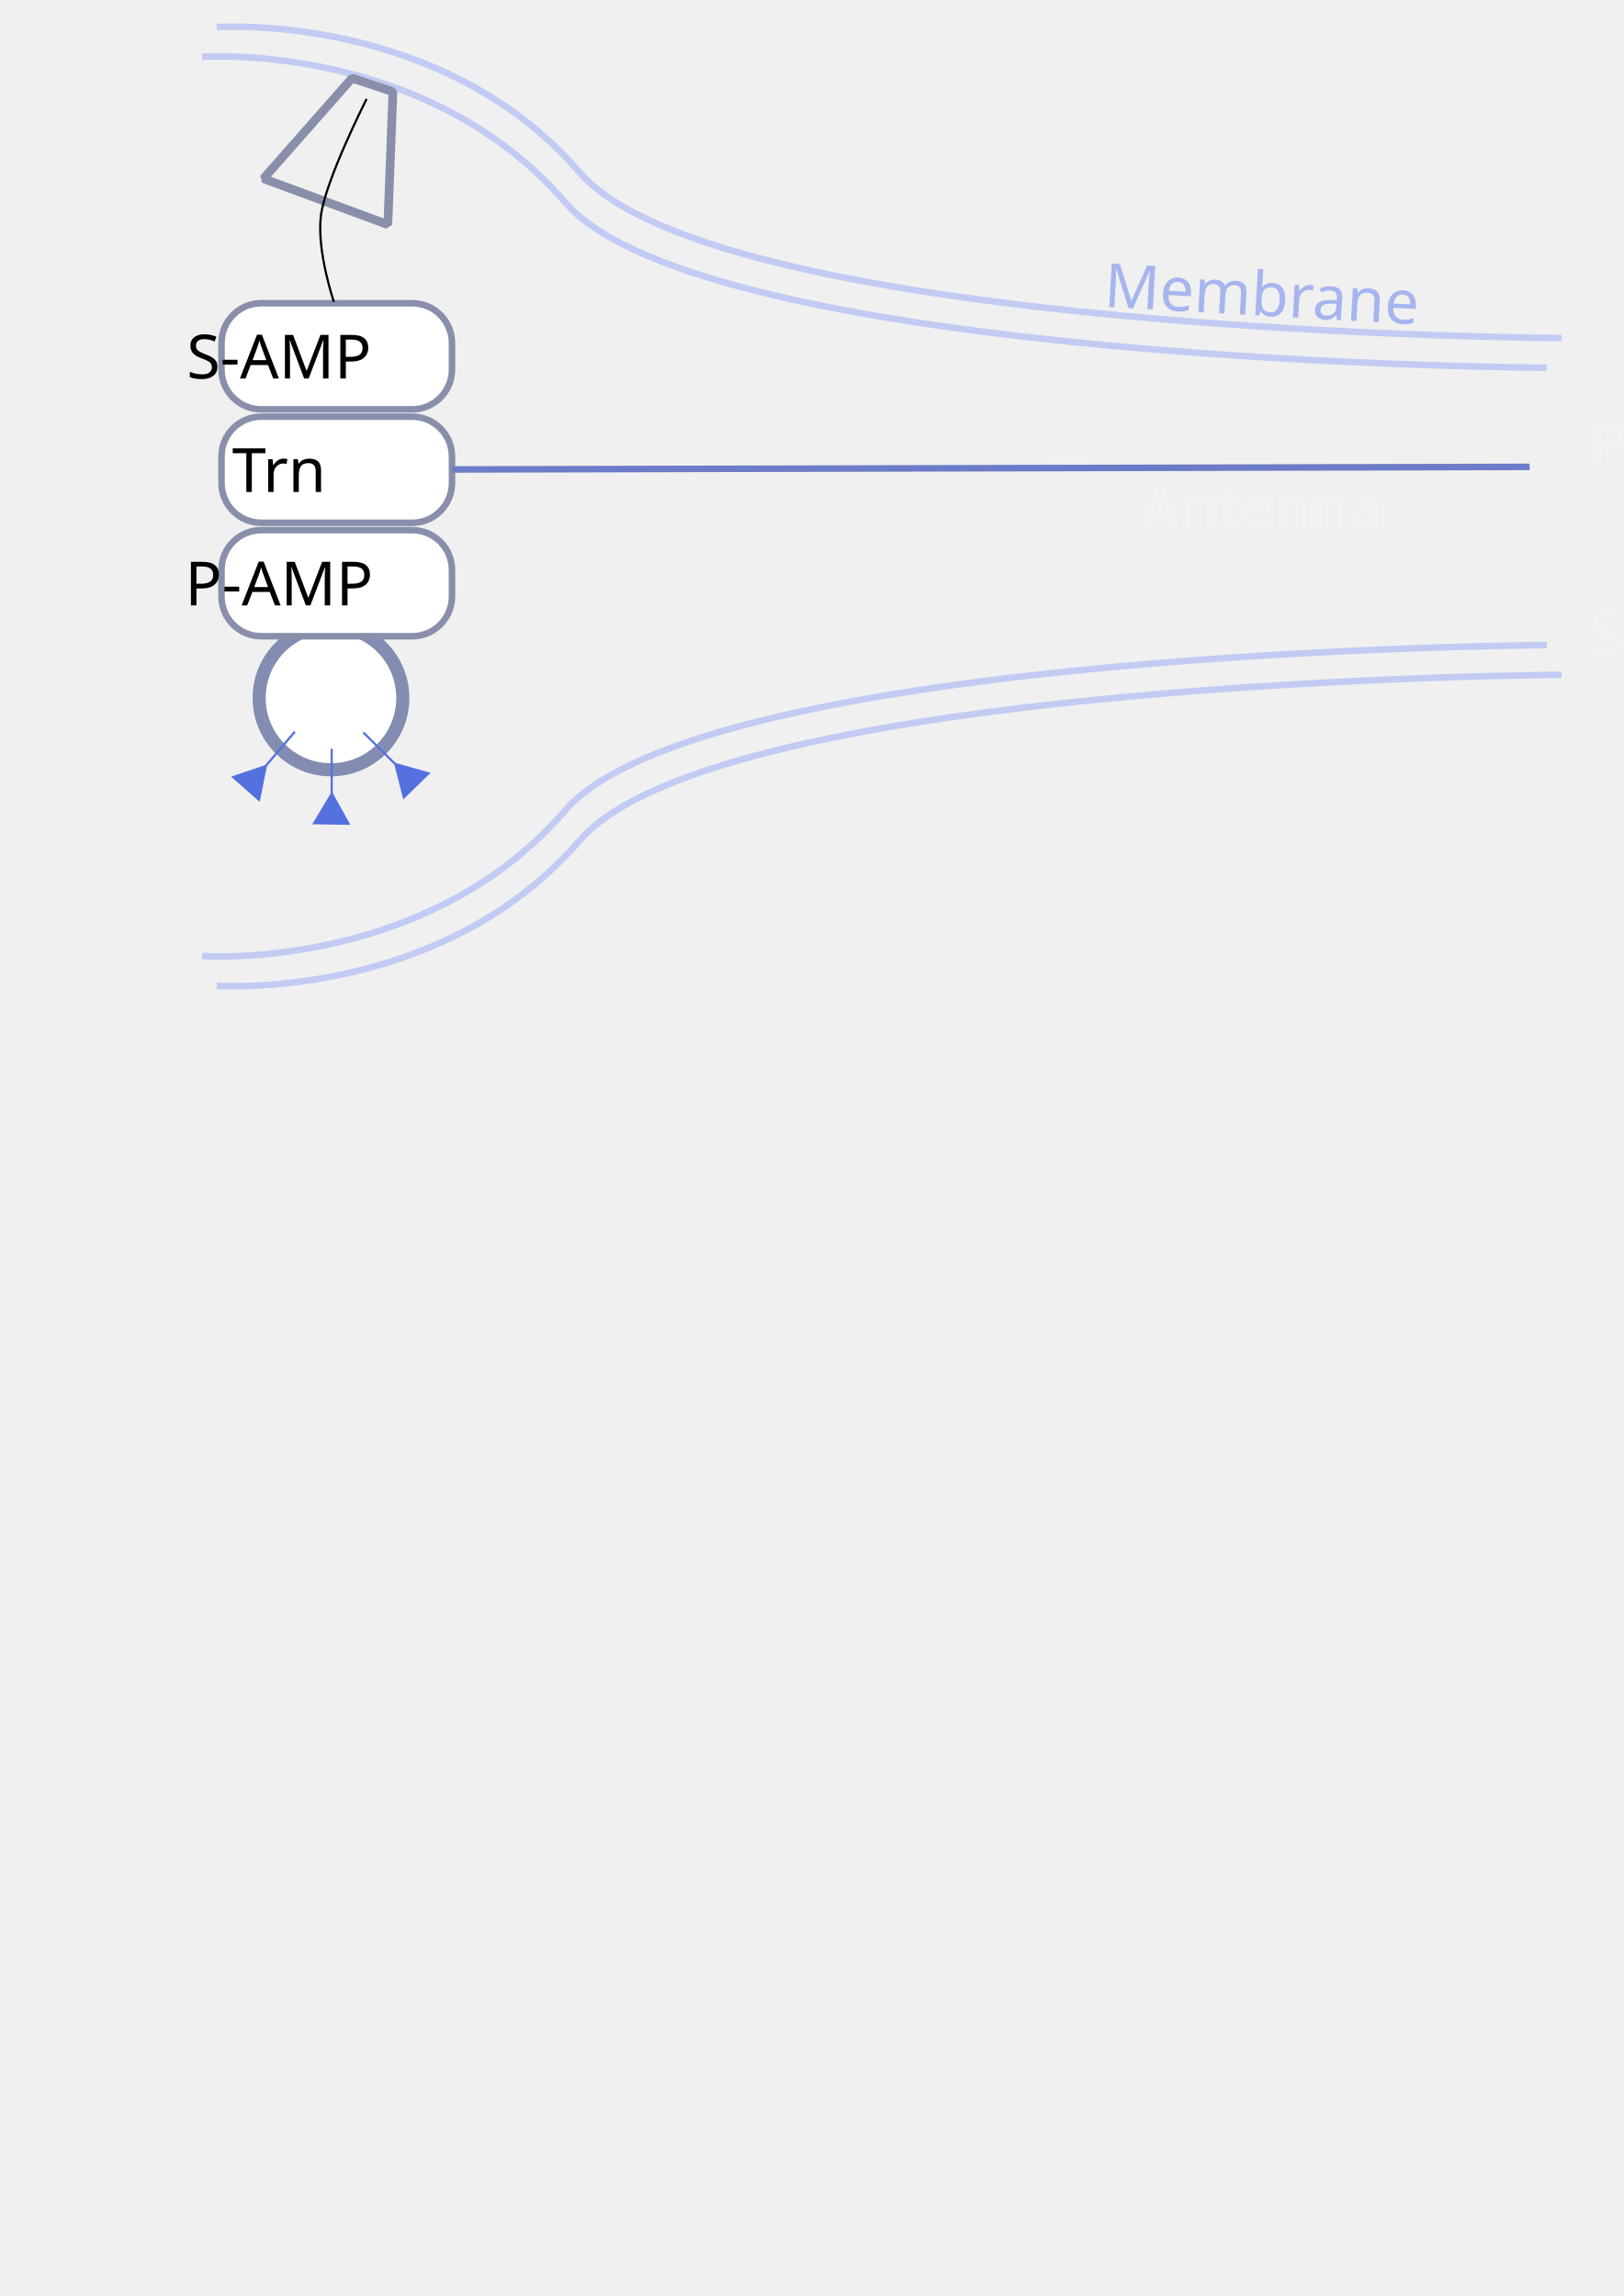
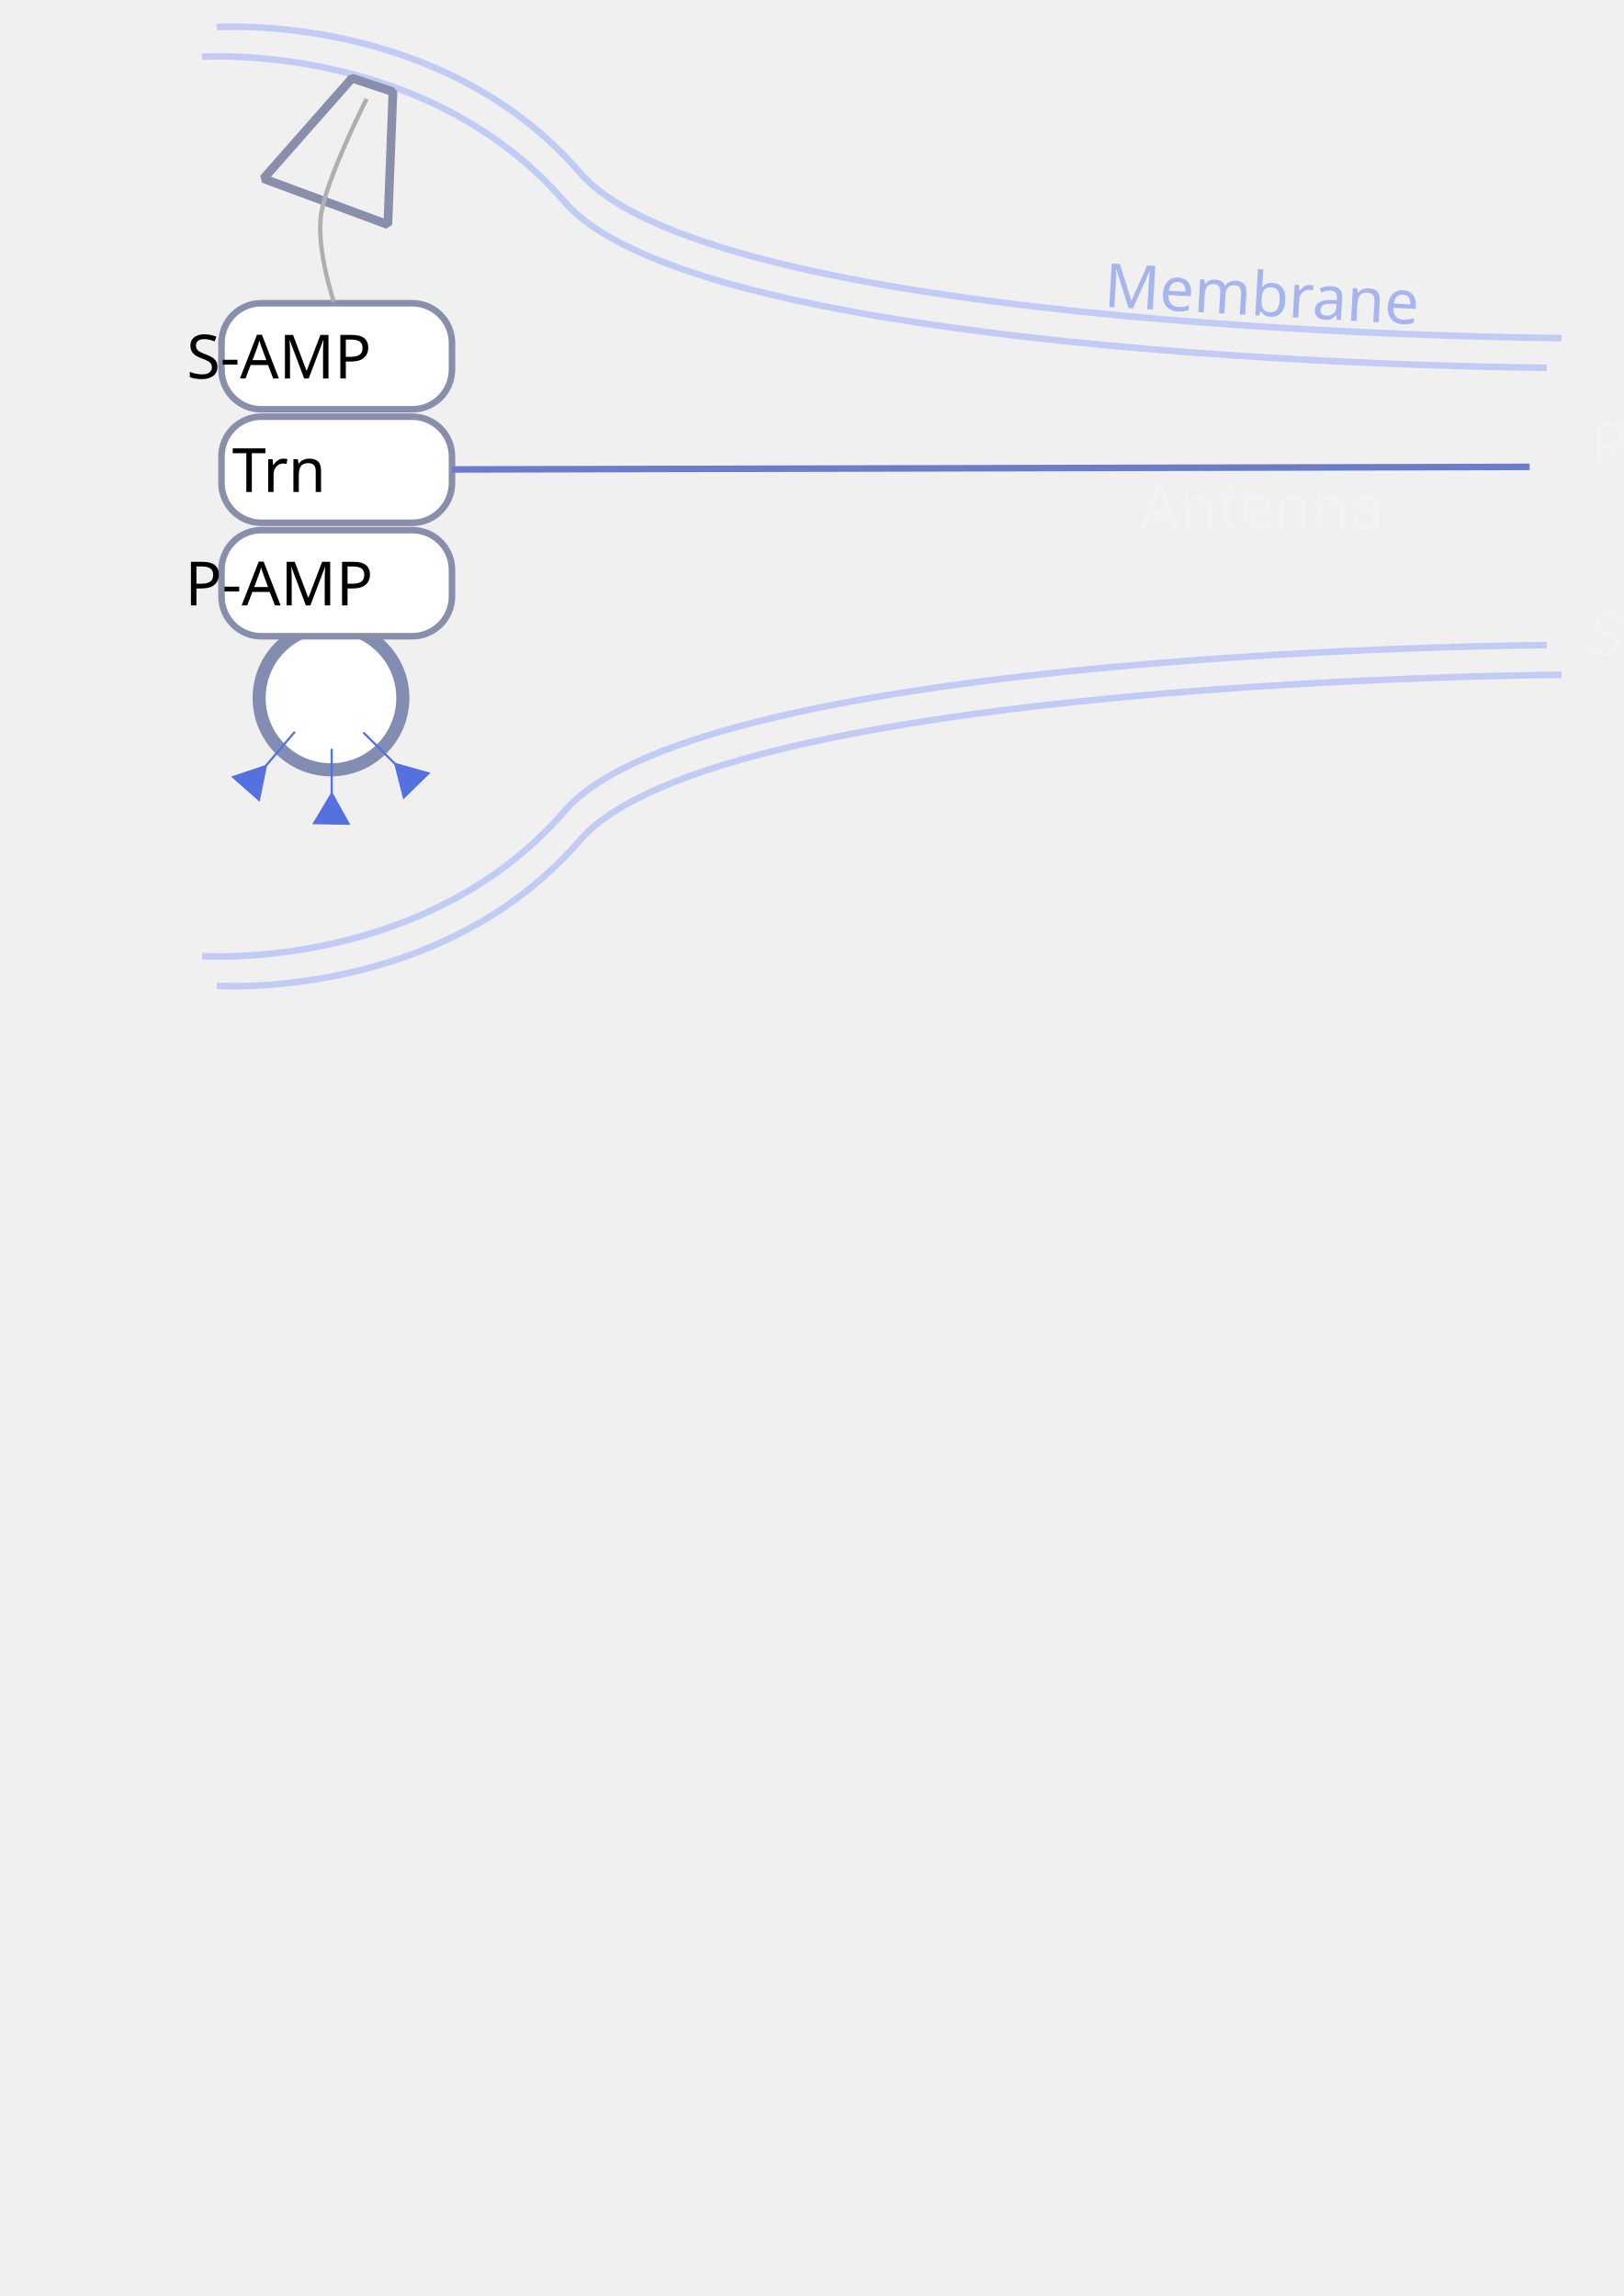
<svg xmlns="http://www.w3.org/2000/svg" width="744.094" height="1052.362" id="svg2" version="1.1">
  <defs id="defs4" />
  <g id="layer3" style="display:none">
    <rect style="fill:#474747;fill-opacity:1;stroke:none" id="rect3065" width="1083.482" height="467.384" x="29.212" y="0.747" />
  </g>
  <g id="layer1" style="display:inline">
    <path style="fill:none;stroke:#c2cbf3;stroke-width:3;stroke-linecap:butt;stroke-linejoin:miter;stroke-opacity:1;stroke-miterlimit:4;stroke-dasharray:none" d="m 99.398,12.428 c 0,0 102.442,-7.262 166.289,66.636 63.847,73.898 449.955,75.894 449.955,75.894" id="path2992" />
    <path id="path3000" d="m 92.6,26.034 c 0,0 102.442,-7.262 166.289,66.636 63.847,73.898 449.955,75.894 449.955,75.894" style="fill:none;stroke:#c2cbf3;stroke-width:3;stroke-linecap:butt;stroke-linejoin:miter;stroke-opacity:1;stroke-miterlimit:4;stroke-dasharray:none" />
    <path id="path3002" d="m 99.398,451.828 c 0,0 102.442,7.262 166.289,-66.636 63.847,-73.898 449.955,-75.894 449.955,-75.894" style="fill:none;stroke:#c2cbf3;stroke-width:3;stroke-linecap:butt;stroke-linejoin:miter;stroke-opacity:1;stroke-miterlimit:4;stroke-dasharray:none" />
    <path style="fill:none;stroke:#c2cbf3;stroke-width:3;stroke-linecap:butt;stroke-linejoin:miter;stroke-opacity:1;stroke-miterlimit:4;stroke-dasharray:none" d="m 92.6,438.222 c 0,0 102.442,7.262 166.289,-66.636 63.847,-73.898 449.955,-75.894 449.955,-75.894" id="path3004" />
    <path style="fill:none;stroke:#898fab;stroke-width:4;stroke-linecap:butt;stroke-linejoin:bevel;stroke-miterlimit:4;stroke-opacity:1;stroke-dasharray:none" d="m 161.341,35.818 18.735,6.245 -2.342,60.887 -56.984,-21.076 z" id="path3027" />
    <rect style="fill:#ffffff;fill-opacity:1;stroke:#898fab;stroke-width:3;stroke-linecap:butt;stroke-miterlimit:4;stroke-opacity:1;stroke-dasharray:none" id="rect3029" width="105.621" height="48.637" x="101.507" y="138.983" ry="18.227" />
    <text xml:space="preserve" style="font-size:40px;font-style:normal;font-weight:normal;line-height:125%;letter-spacing:0px;word-spacing:0px;fill:#000000;fill-opacity:1;stroke:none;font-family:Sans" x="153.88" y="173.494" id="text3801">
      <tspan id="tspan3803" x="153.88" y="173.494" style="font-size:28px;text-align:center;text-anchor:middle">S-AMP</tspan>
    </text>
    <rect ry="18.227" y="190.983" x="101.507" height="48.637" width="105.621" id="rect3811" style="fill:#ffffff;fill-opacity:1;stroke:#898fab;stroke-width:3;stroke-linecap:butt;stroke-miterlimit:4;stroke-opacity:1;stroke-dasharray:none" />
    <text id="text3813" y="225.494" x="153.88" style="font-size:40px;font-style:normal;font-weight:normal;line-height:125%;letter-spacing:0px;word-spacing:0px;fill:#000000;fill-opacity:1;stroke:none;font-family:Sans" xml:space="preserve">
      <tspan style="font-size:28px;text-align:center;text-anchor:middle" y="225.494" x="153.88" id="tspan3815">Trn</tspan>
    </text>
    <path style="fill:#ffffff;fill-opacity:1;stroke:#838cb1;stroke-width:4.197;stroke-linecap:butt;stroke-miterlimit:4;stroke-opacity:1;stroke-dasharray:none;stroke-dashoffset:0" id="path4465" d="m 137.387,356.451 a 23.028,23.028 0 1 1 -46.056,0 23.028,23.028 0 1 1 46.056,0 z" transform="matrix(1.429641,0,0,1.429641,-11.81447,-189.6843)" />
    <rect ry="18.227" y="242.983" x="101.507" height="48.637" width="105.621" id="rect3817" style="fill:#ffffff;fill-opacity:1;stroke:#898fab;stroke-width:3;stroke-linecap:butt;stroke-miterlimit:4;stroke-opacity:1;stroke-dasharray:none" />
    <text id="text3819" y="277.494" x="153.88" style="font-size:40px;font-style:normal;font-weight:normal;line-height:125%;letter-spacing:0px;word-spacing:0px;fill:#000000;fill-opacity:1;stroke:none;font-family:Sans" xml:space="preserve">
      <tspan style="font-size:28px;text-align:center;text-anchor:middle" y="277.494" x="153.88" id="tspan3821">P-AMP</tspan>
    </text>
    <path style="fill:none;stroke:#6c7cc8;stroke-width:3;stroke-linecap:butt;stroke-linejoin:miter;stroke-miterlimit:4;stroke-opacity:1;stroke-dasharray:none;stroke-dashoffset:0;marker-end:none;display:inline" d="m 207.128,215.175 493.856,-1.185" id="path3823" />
    <text xml:space="preserve" style="font-size:40px;font-style:normal;font-weight:normal;line-height:125%;letter-spacing:0px;word-spacing:0px;fill:#f2f2f2;fill-opacity:1;stroke:none;font-family:Sans" x="604.29" y="242.183" id="text4459">
      <tspan id="tspan4461" x="604.29" y="242.183" style="font-size:28px;text-align:center;text-anchor:middle;fill:#f2f2f2;fill-opacity:1">Antenna</tspan>
    </text>
    <text id="text4467" y="111.764" x="610.974" style="font-size:40px;font-style:normal;font-weight:normal;line-height:125%;letter-spacing:0px;word-spacing:0px;fill:#a7b5ee;fill-opacity:1;stroke:none;font-family:Sans" xml:space="preserve" transform="matrix(0.9984015,0.05651971,-0.05651971,0.9984015,0,0)">
      <tspan style="font-size:28px;text-align:center;text-anchor:middle;fill:#a7b5ee;fill-opacity:1" y="111.764" x="610.974" id="tspan4469">Membrane</tspan>
    </text>
    <g id="g4514">
      <path transform="translate(119.9064,279.8847)" d="m 39.811,97.68 -7.883,-0.133 -7.883,-0.133 4.056,-6.76 4.056,-6.76 3.826,6.893 z" id="path4471" style="fill:#5570df;fill-opacity:1;stroke:#5570df;stroke-width:1;stroke-linecap:butt;stroke-linejoin:miter;stroke-miterlimit:4;stroke-opacity:1;stroke-dasharray:none;stroke-dashoffset:0" />
      <path id="path4473" d="m 152.009,364.258 0,-21.076" style="fill:#ffffff;fill-opacity:1;stroke:#5570df;stroke-width:1px;stroke-linecap:butt;stroke-linejoin:miter;stroke-opacity:1" />
    </g>
    <path transform="matrix(0.7614701,0.6482,-0.6482,0.7614701,151.6949,266.3877)" d="m 39.811,97.68 -7.883,-0.133 -7.883,-0.133 4.056,-6.76 4.056,-6.76 3.826,6.893 z" id="path4475" style="fill:#5570df;fill-opacity:1;stroke:#5570df;stroke-width:1;stroke-linecap:butt;stroke-linejoin:miter;stroke-miterlimit:4;stroke-opacity:1;stroke-dasharray:none;stroke-dashoffset:0" />
    <path id="path4477" d="M 121.449,351.444 135.111,335.395" style="fill:#ffffff;fill-opacity:1;stroke:#5570df;stroke-width:1px;stroke-linecap:butt;stroke-linejoin:miter;stroke-opacity:1" />
    <g id="g4486">
      <path transform="matrix(0.7040868,-0.7101139,0.7101139,0.7040868,98.96177,313.9475)" d="m 39.811,97.68 -7.883,-0.133 -7.883,-0.133 4.056,-6.76 4.056,-6.76 3.826,6.893 z" id="path4479" style="fill:#5570df;fill-opacity:1;stroke:#5570df;stroke-width:1;stroke-linecap:butt;stroke-linejoin:miter;stroke-miterlimit:4;stroke-opacity:1;stroke-dasharray:none;stroke-dashoffset:0" />
      <path id="path4481" d="m 181.479,350.557 -14.967,-14.84" style="fill:#ffffff;fill-opacity:1;stroke:#5570df;stroke-width:1px;stroke-linecap:butt;stroke-linejoin:miter;stroke-opacity:1" />
    </g>
-     <path style="fill:none;stroke:#000000;stroke-width:1px;stroke-linecap:butt;stroke-linejoin:miter;stroke-opacity:1" d="m 153,138.362 c 0,0 -7.768,-22.863 -6,-39 1.768,-16.137 21,-54 21,-54" id="path4483" />
+     <path style="fill:none;stroke:#afafaf;stroke-width:2;stroke-linecap:butt;stroke-linejoin:miter;stroke-opacity:1;stroke-miterlimit:4;stroke-dasharray:none" d="m 153,138.362 c 0,0 -7.768,-22.863 -6,-39 1.768,-16.137 21,-54 21,-54" id="path4483" />
  </g>
  <g id="layer2">
    <path transform="matrix(1.549038,0,0,1.549038,623.8506,-414.108)" d="m 137.387,356.451 a 23.028,23.028 0 1 1 -46.056,0 23.028,23.028 0 1 1 46.056,0 z" id="path4623" style="fill:#ffffff;fill-opacity:1;stroke:#838cb1;stroke-width:4.197;stroke-linecap:butt;stroke-miterlimit:4;stroke-opacity:1;stroke-dasharray:none;stroke-dashoffset:0;display:inline" />
    <text xml:space="preserve" style="font-size:40px;font-style:normal;font-weight:normal;line-height:125%;letter-spacing:0px;word-spacing:0px;fill:#f2f2f2;fill-opacity:1;stroke:none;display:inline;font-family:Sans" x="861.259" y="117.498" id="text4625">
      <tspan x="861.259" y="117.498" id="tspan4641" style="font-size:22px;font-weight:normal;-inkscape-font-specification:Sans;fill:#f2f2f2;fill-opacity:1">250-μm pore</tspan>
      <tspan x="861.259" y="144.998" id="tspan4643" style="font-size:22px;font-weight:normal;-inkscape-font-specification:Sans;fill:#f2f2f2;fill-opacity:1">epoxied to teflon </tspan>
      <tspan x="861.259" y="172.498" style="font-size:22px;font-weight:normal;-inkscape-font-specification:Sans;fill:#f2f2f2;fill-opacity:1" id="tspan4667">housing</tspan>
    </text>
    <text id="text4690" y="209.498" x="860.314" style="font-size:40px;font-style:normal;font-weight:normal;line-height:125%;letter-spacing:0px;word-spacing:0px;fill:#f2f2f2;fill-opacity:1;stroke:none;display:inline;font-family:Sans" xml:space="preserve">
      <tspan id="tspan4696" style="font-size:22px;font-weight:normal;-inkscape-font-specification:Sans;fill:#f2f2f2;fill-opacity:1" y="209.498" x="860.314">Power amplifier</tspan>
    </text>
    <text xml:space="preserve" style="font-size:40px;font-style:normal;font-weight:normal;line-height:125%;letter-spacing:0px;word-spacing:0px;fill:#f2f2f2;fill-opacity:1;stroke:none;display:inline;font-family:Sans" x="862.537" y="259.498" id="text4703">
      <tspan x="862.537" y="259.498" style="font-size:22px;font-weight:normal;-inkscape-font-specification:Sans;fill:#f2f2f2;fill-opacity:1" id="tspan4705">Transmitter</tspan>
    </text>
    <text id="text4707" y="299.498" x="861.023" style="font-size:40px;font-style:normal;font-weight:normal;line-height:125%;letter-spacing:0px;word-spacing:0px;fill:#f2f2f2;fill-opacity:1;stroke:none;display:inline;font-family:Sans" xml:space="preserve">
      <tspan id="tspan4709" style="font-size:22px;font-weight:normal;-inkscape-font-specification:Sans;fill:#f2f2f2;fill-opacity:1" y="299.498" x="861.023">Sensor amplifier</tspan>
    </text>
    <text id="text3813-0" y="259.704" x="821.407" style="font-size:40px;font-style:normal;font-weight:normal;line-height:125%;letter-spacing:0px;word-spacing:0px;fill:#f2f2f2;fill-opacity:1;stroke:none;display:inline;font-family:Sans" xml:space="preserve">
      <tspan style="font-size:28px;text-align:center;text-anchor:middle;fill:#f2f2f2;fill-opacity:1" y="259.704" x="821.407" id="tspan3815-6">Trn</tspan>
    </text>
    <text id="text4732" y="300.63" x="797.139" style="font-size:40px;font-style:normal;font-weight:normal;line-height:125%;letter-spacing:0px;word-spacing:0px;fill:#f2f2f2;fill-opacity:1;stroke:none;display:inline;font-family:Sans" xml:space="preserve">
      <tspan style="font-size:28px;text-align:center;text-anchor:middle;fill:#f2f2f2;fill-opacity:1" y="300.63" x="797.139" id="tspan4734">S-AMP</tspan>
    </text>
    <path id="path4736" d="m 819.184,312.954 18.735,6.245 -2.342,60.887 -56.984,-21.076 z" style="fill:none;stroke:#898fab;stroke-width:4;stroke-linecap:butt;stroke-linejoin:bevel;stroke-miterlimit:4;stroke-opacity:1;stroke-dasharray:none;display:inline" />
    <text xml:space="preserve" style="font-size:40px;font-style:normal;font-weight:normal;line-height:125%;letter-spacing:0px;word-spacing:0px;fill:#f2f2f2;fill-opacity:1;stroke:none;display:inline;font-family:Sans" x="861.023" y="361.498" id="text4738">
      <tspan x="861.023" y="361.498" style="font-size:22px;font-weight:normal;-inkscape-font-specification:Sans;fill:#f2f2f2;fill-opacity:1" id="tspan4740">Sensor/anchor</tspan>
    </text>
    <g transform="translate(679.7011,-292.8757)" id="g4514-1">
      <path transform="translate(119.9064,279.8847)" d="m 39.811,97.68 -7.883,-0.133 -7.883,-0.133 4.056,-6.76 4.056,-6.76 3.826,6.893 z" id="path4471-9" style="fill:#5570df;fill-opacity:1;stroke:#5570df;stroke-width:1;stroke-linecap:butt;stroke-linejoin:miter;stroke-miterlimit:4;stroke-opacity:1;stroke-dasharray:none;stroke-dashoffset:0" />
      <path id="path4473-7" d="m 152.009,364.258 0,-21.076" style="fill:#ffffff;fill-opacity:1;stroke:#5570df;stroke-width:1px;stroke-linecap:butt;stroke-linejoin:miter;stroke-opacity:1" />
    </g>
    <text xml:space="preserve" style="font-size:40px;font-style:normal;font-weight:normal;line-height:125%;letter-spacing:0px;word-spacing:0px;fill:#f2f2f2;fill-opacity:1;stroke:none;font-family:Sans" x="862.301" y="78.498" id="text4619">
      <tspan id="tspan4621" x="862.301" y="78.498" style="font-size:22px;fill:#f2f2f2;fill-opacity:1">ATPase</tspan>
    </text>
    <text id="text3819-7" y="213.704" x="797.877" style="font-size:40px;font-style:normal;font-weight:normal;line-height:125%;letter-spacing:0px;word-spacing:0px;fill:#f2f2f2;fill-opacity:1;stroke:none;font-family:Sans" xml:space="preserve">
      <tspan style="font-size:28px;text-align:center;text-anchor:middle;fill:#f2f2f2;fill-opacity:1" y="213.704" x="797.877" id="tspan3821-2">P-AMP</tspan>
    </text>
  </g>
</svg>
